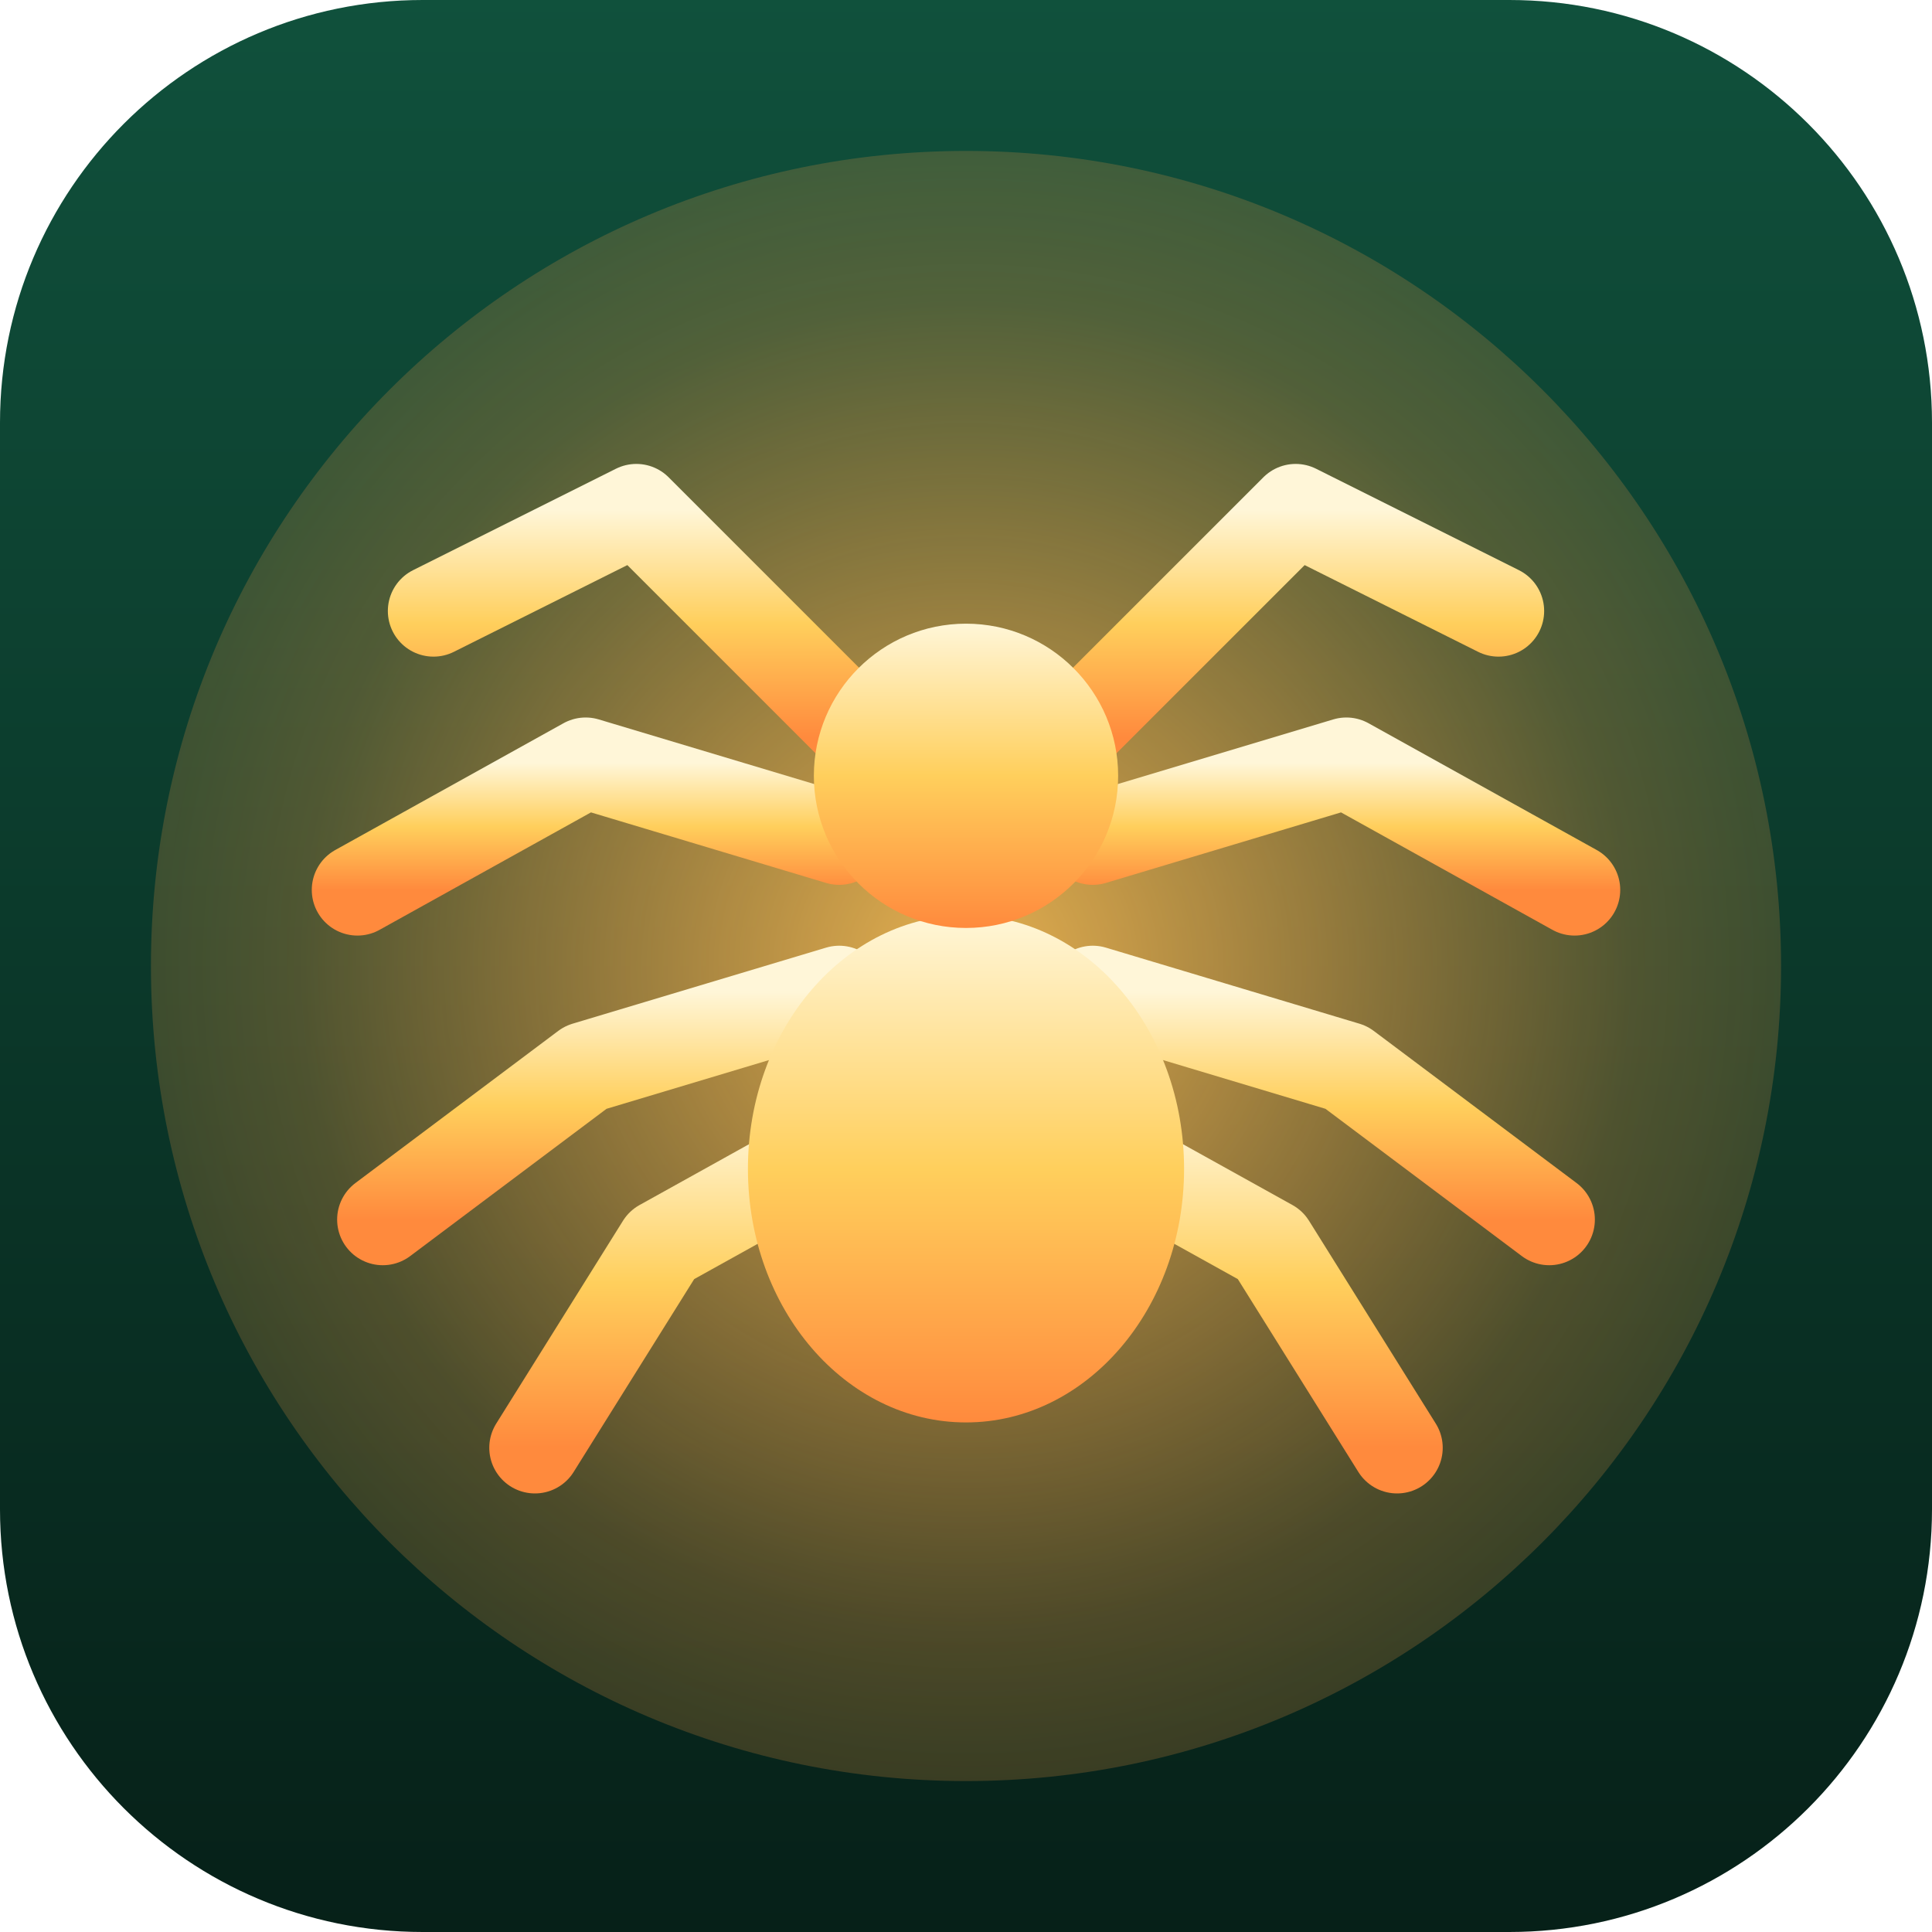
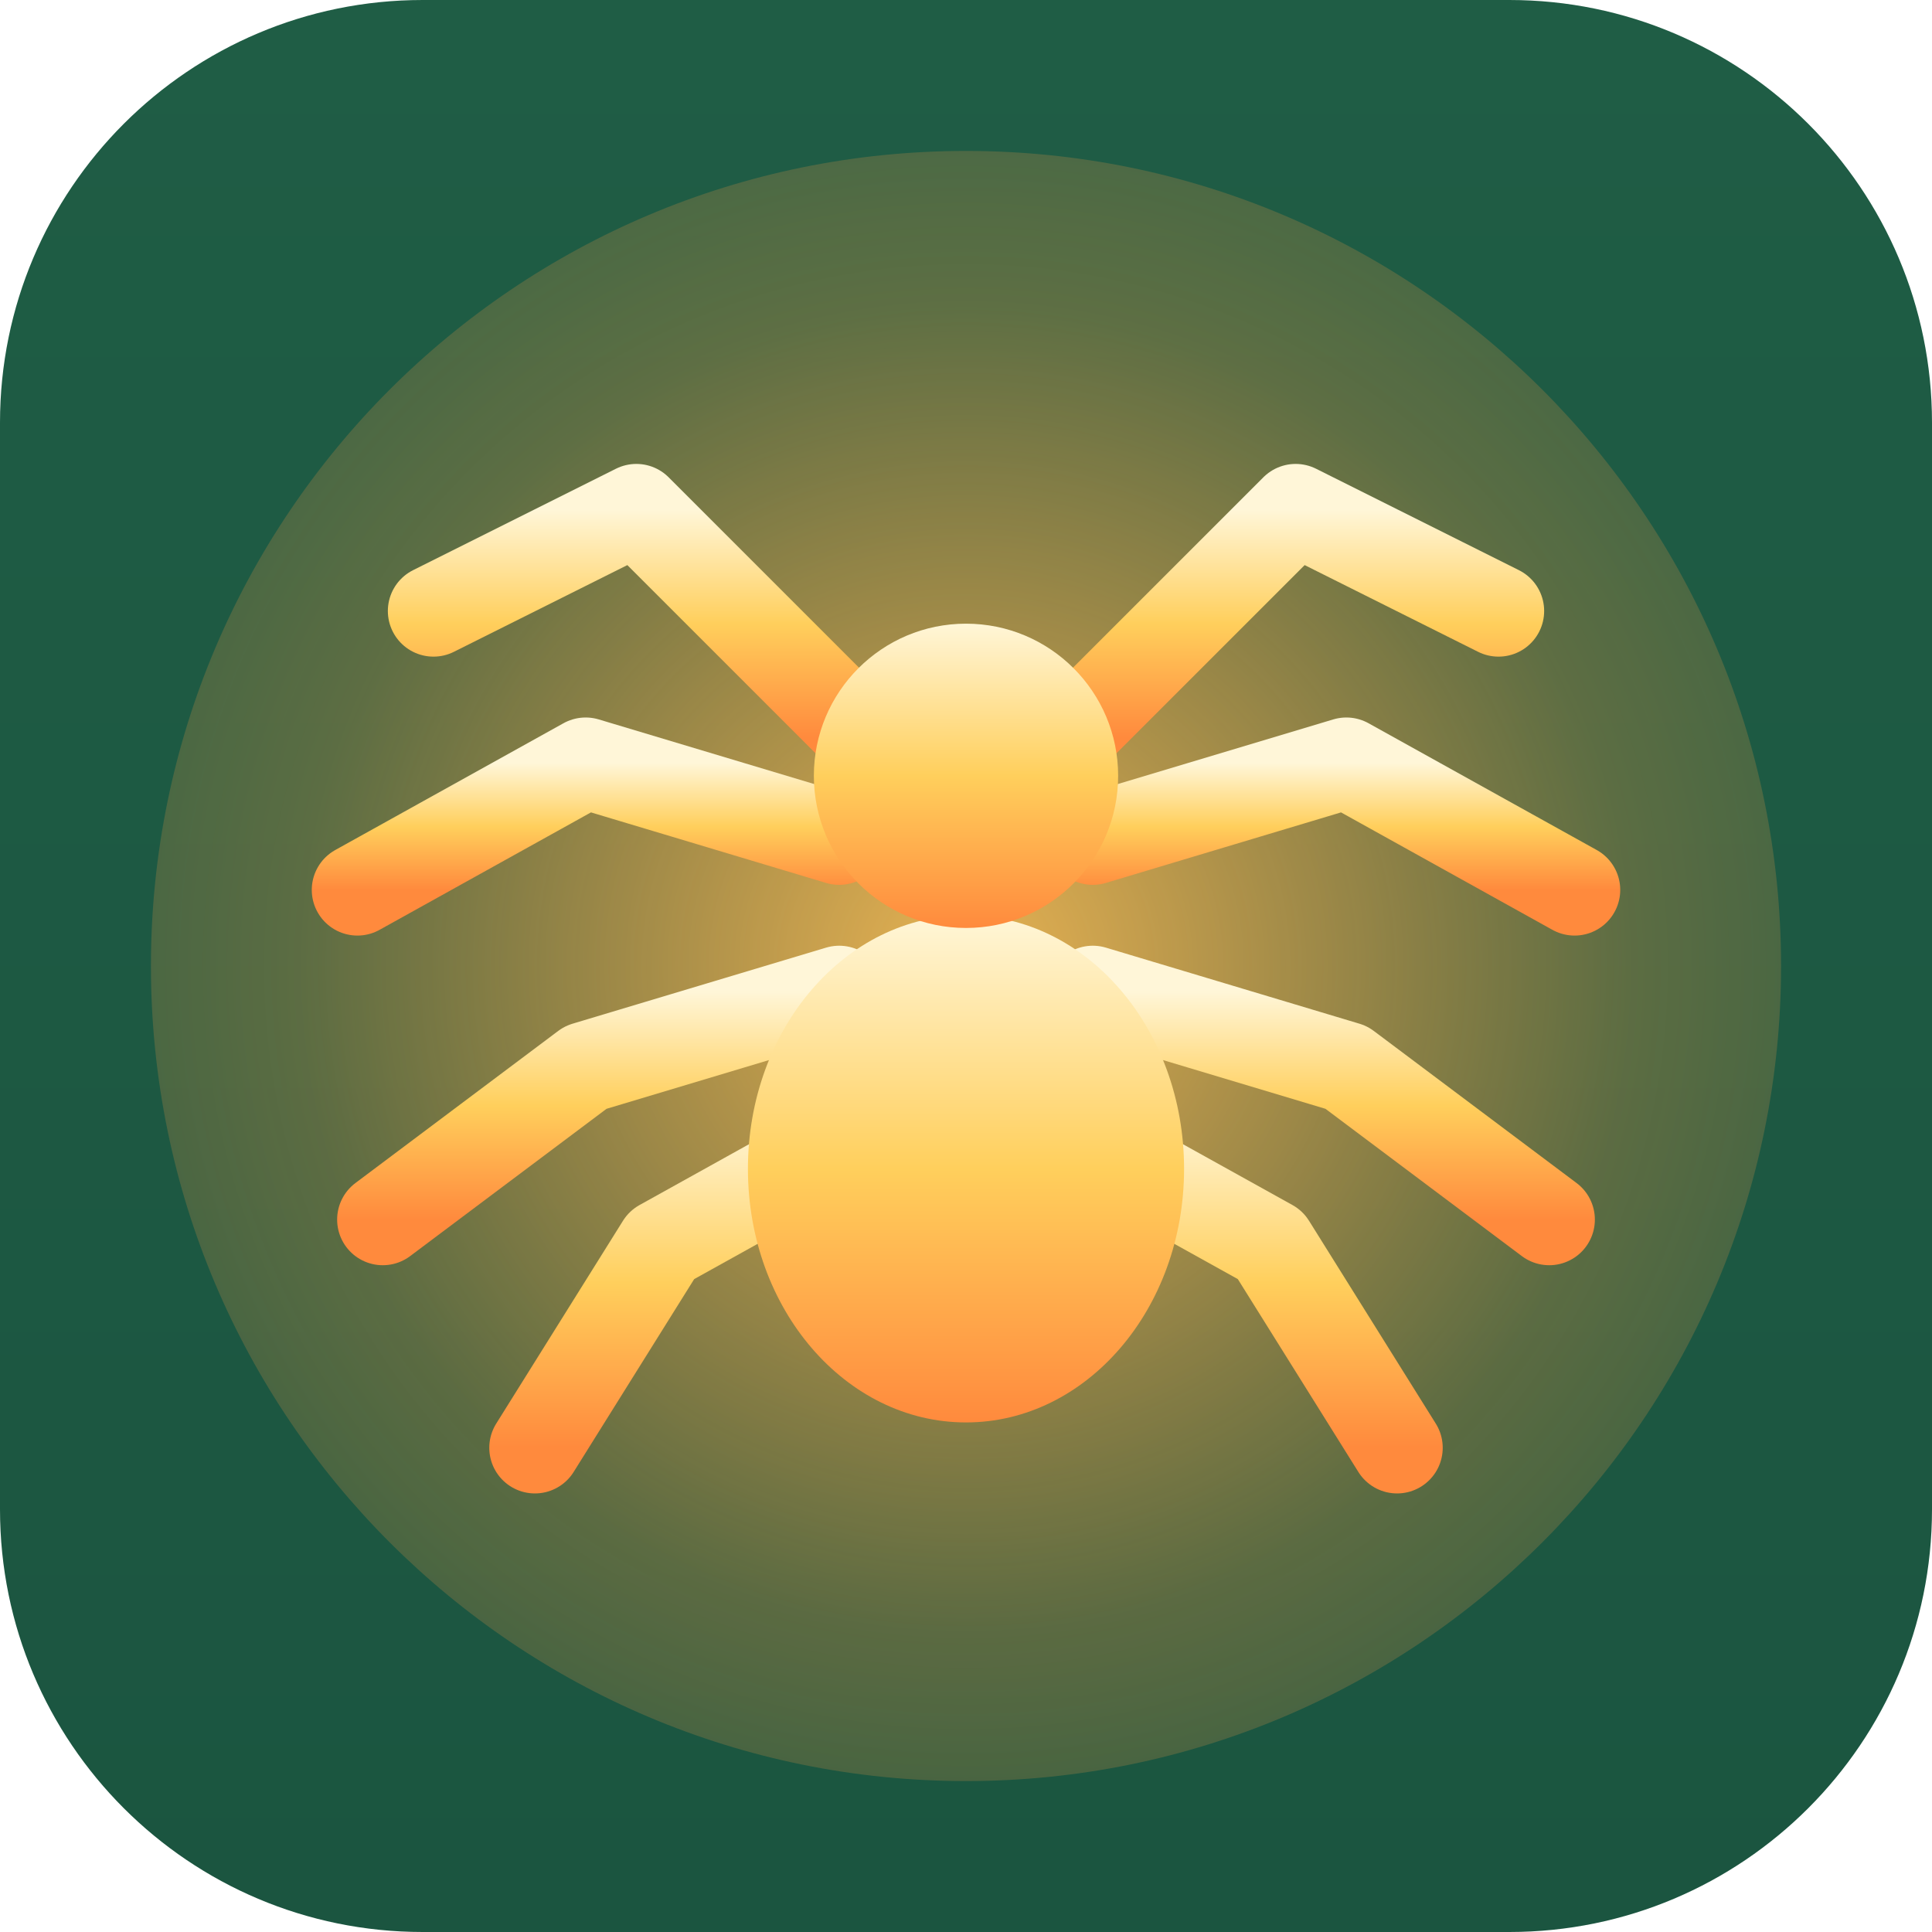
<svg xmlns="http://www.w3.org/2000/svg" viewBox="0 0 64 64" width="64" height="64" role="img" aria-label="Spider Solitaire: Sunrise">
  <defs>
    <linearGradient id="sky" x1="0" y1="0" x2="0" y2="1">
-       <stop offset="0" stop-color="#10513c" />
-       <stop offset="1" stop-color="#062018" />
+       <stop offset="0" stop-color="#1f5d45" />
+       <stop offset="1" stop-color="#1b5540" />
    </linearGradient>
    <radialGradient id="glow" cx="50%" cy="50%" r="74%">
      <stop offset="0" stop-color="#ffbe55" stop-opacity="0.9" />
      <stop offset="0.55" stop-color="#ff9f43" stop-opacity="0.28" />
      <stop offset="1" stop-color="#ff9f43" stop-opacity="0" />
    </radialGradient>
    <linearGradient id="mark" x1="0" y1="0" x2="0" y2="1">
      <stop offset="0" stop-color="#fff6d8" />
      <stop offset="0.5" stop-color="#ffcf5c" />
      <stop offset="1" stop-color="#ff8a3d" />
    </linearGradient>
  </defs>
  <rect width="64" height="64" rx="14" fill="url(#sky)" />
  <circle cx="32" cy="32" r="27" fill="url(#glow)" />
  <g transform="translate(32 32) scale(0.84) translate(-32 -35)">
    <g fill="none" stroke="url(#mark)" stroke-width="3.6" stroke-linecap="round" stroke-linejoin="round">
      <path d="M36 26 L45 17 L53 21" />
      <path d="M37 30 L47 27 L56 32" />
      <path d="M37 36 L47 39 L55 45" />
      <path d="M35 41 L44 46 L49 54" />
      <path d="M28 26 L19 17 L11 21" />
      <path d="M27 30 L17 27 L8 32" />
      <path d="M27 36 L17 39 L9 45" />
      <path d="M29 41 L20 46 L15 54" />
    </g>
    <ellipse cx="32" cy="43" rx="8.6" ry="10" fill="url(#mark)" />
    <circle cx="32" cy="27.5" r="6" fill="url(#mark)" />
  </g>
</svg>
